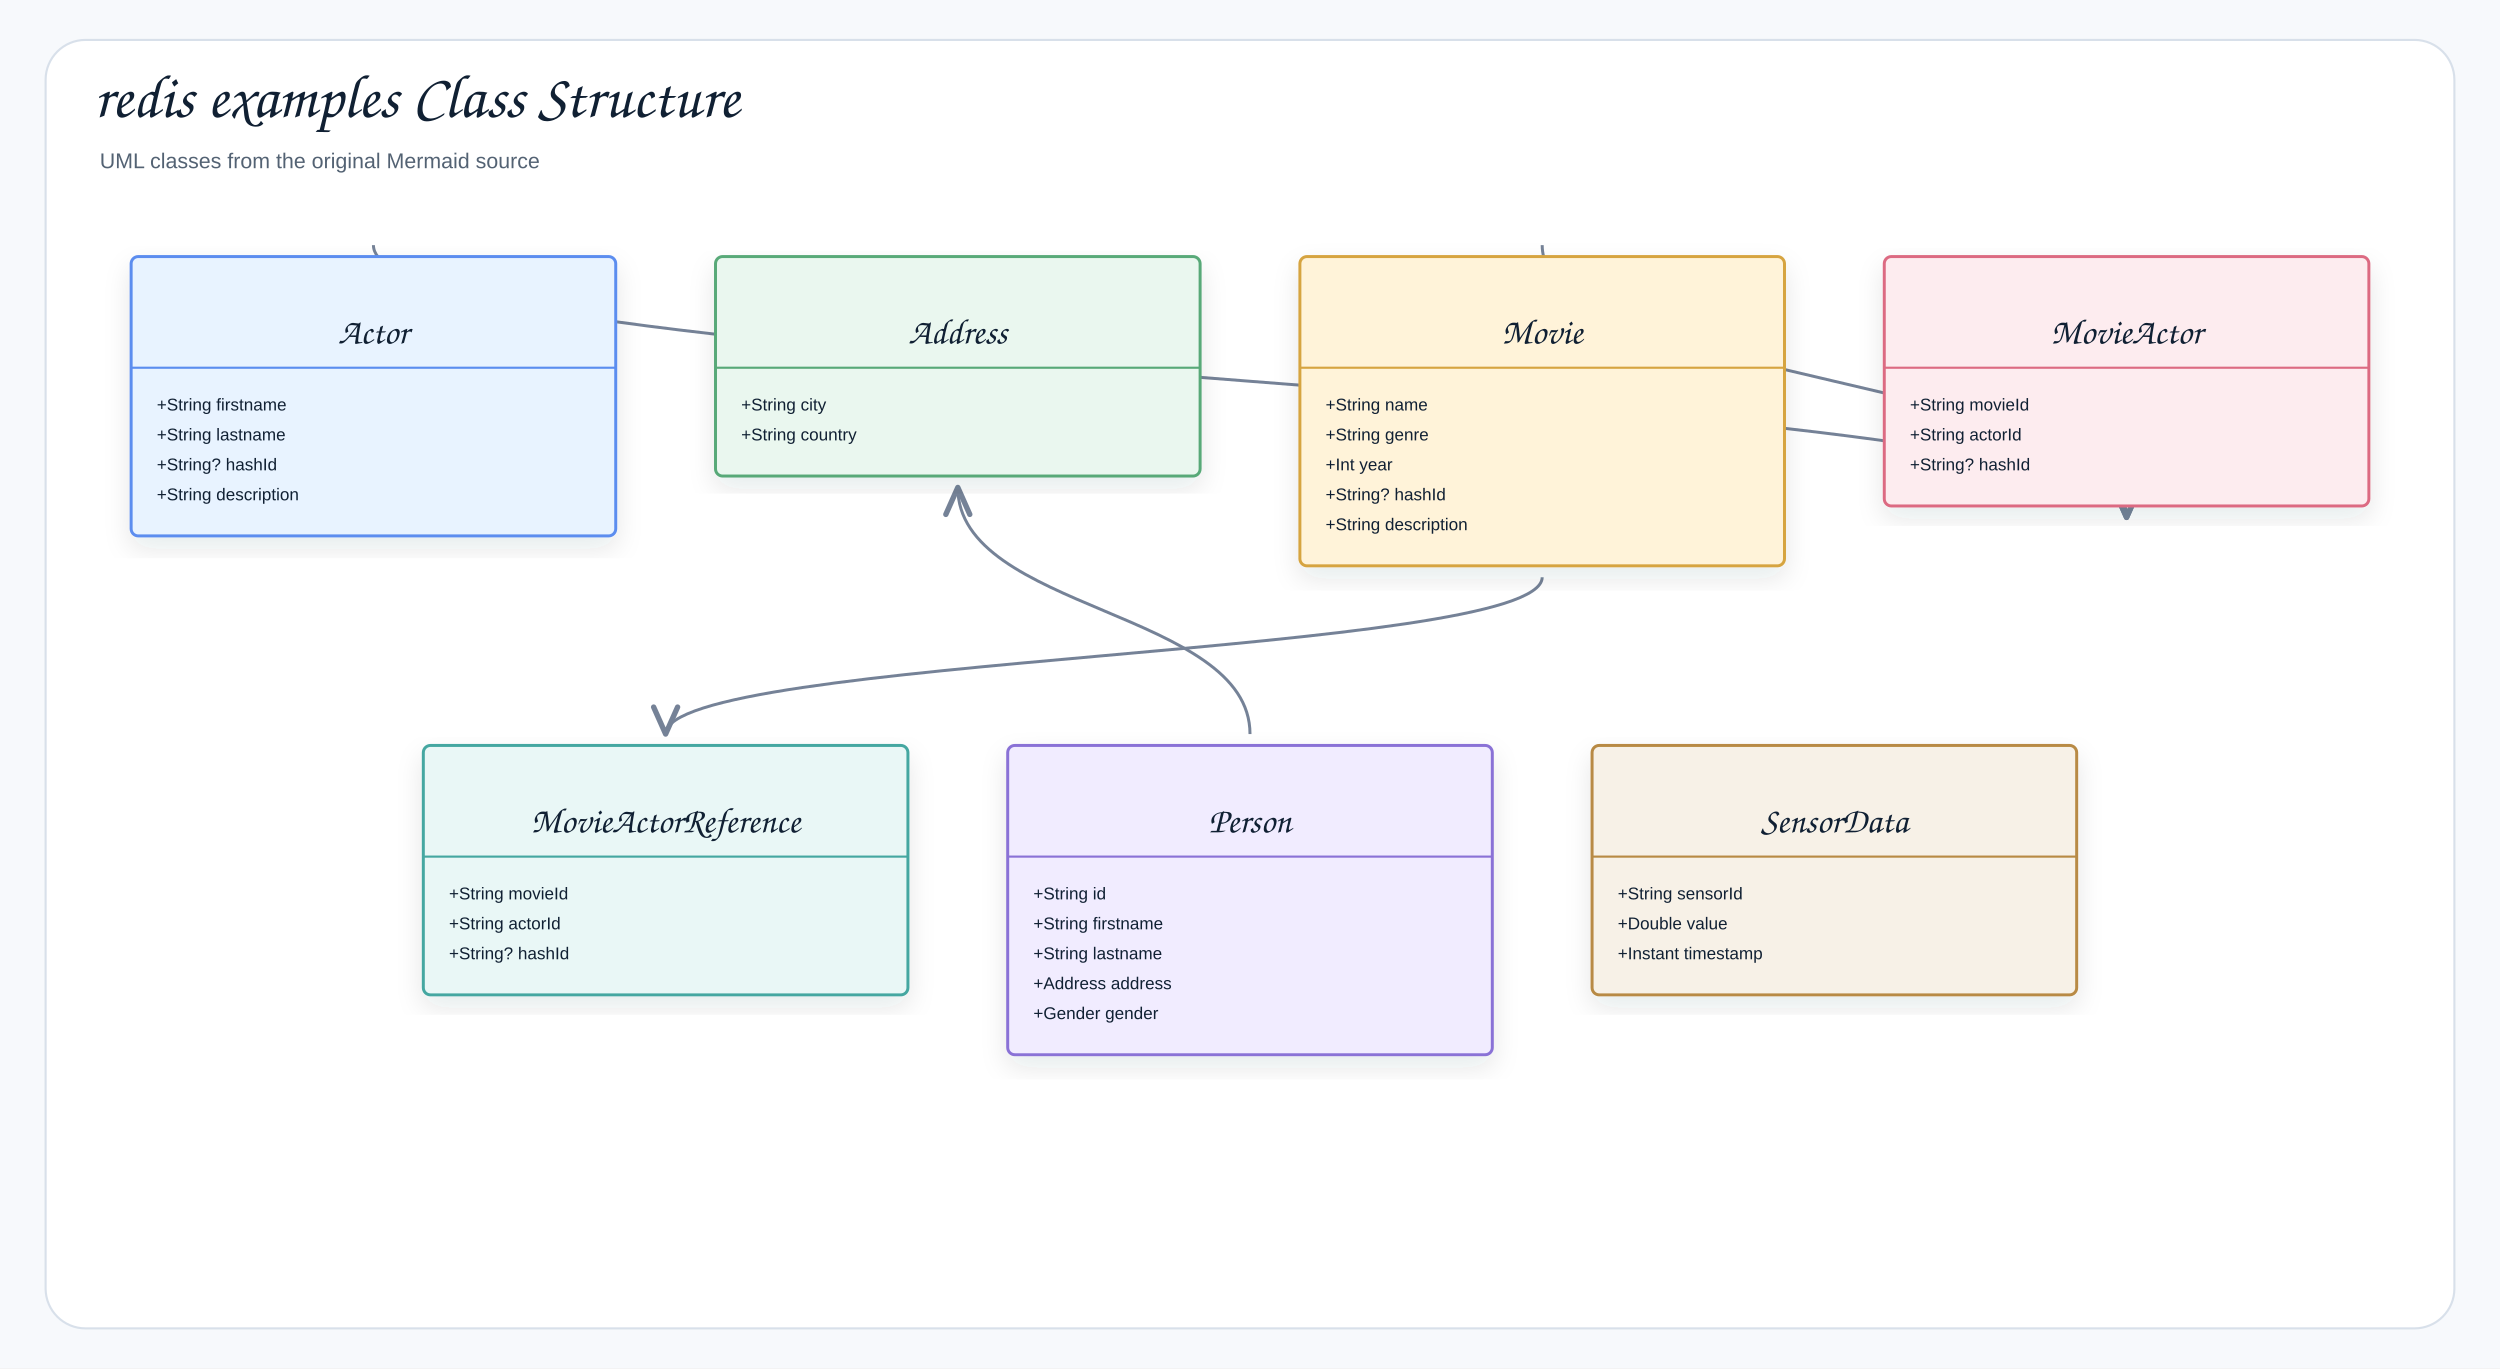
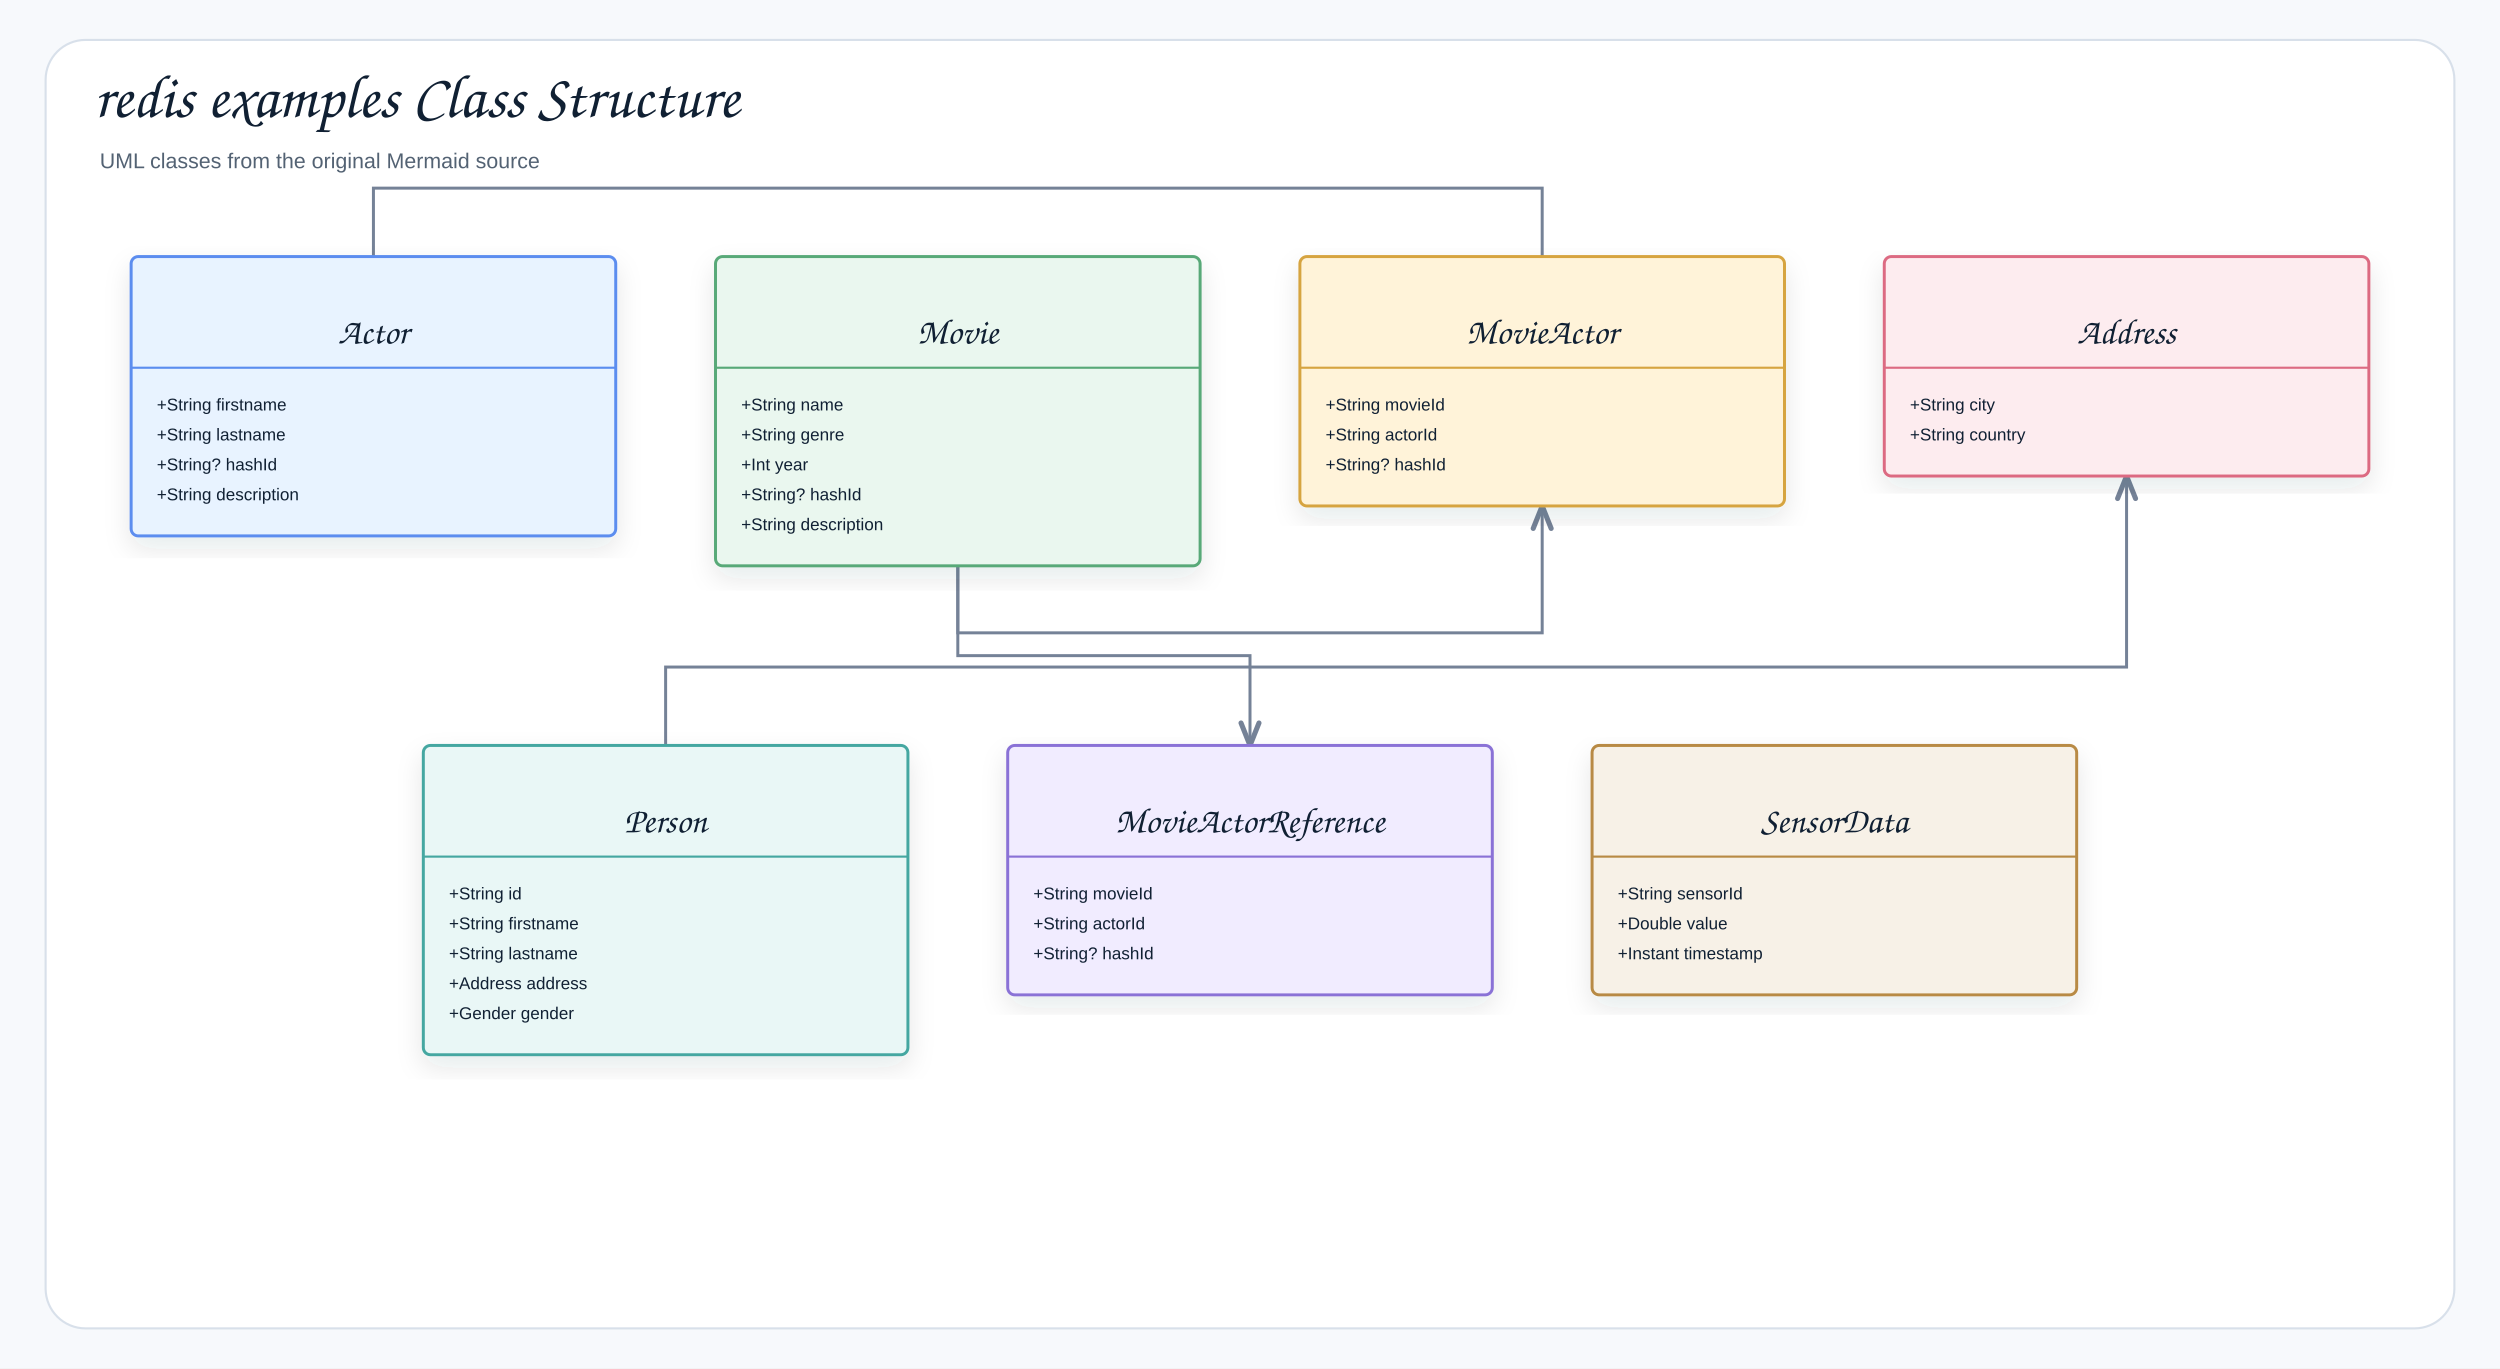
<svg xmlns="http://www.w3.org/2000/svg" width="1754" height="960" viewBox="0 0 1754 960" role="img" aria-label="redis examples Class Structure">
  <defs>
    <filter id="shadow" x="-8%" y="-8%" width="116%" height="116%">
      <feDropShadow dx="0" dy="8" stdDeviation="9" flood-color="#1f2937" flood-opacity="0.10" />
    </filter>
-     <marker id="openArrow" markerWidth="12" markerHeight="10" refX="10" refY="5" orient="auto" markerUnits="strokeWidth">
-       <path d="M 1 1 L 10 5 L 1 9" fill="none" stroke="#758297" stroke-width="1.8" stroke-linecap="round" stroke-linejoin="round" />
+     <marker id="openArrow" markerWidth="10" markerHeight="8" refX="8.5" refY="4" orient="auto" markerUnits="strokeWidth">
+       <path d="M 1 1 L 8.5 4 L 1 7" fill="none" stroke="#758297" stroke-width="1.7" stroke-linecap="round" stroke-linejoin="round" />
    </marker>
-     <marker id="inherit" markerWidth="14" markerHeight="12" refX="12" refY="6" orient="auto" markerUnits="strokeWidth">
-       <path d="M 0 1 L 12 6 L 0 11 Z" fill="#ffffff" stroke="#758297" stroke-width="1.8" />
+     <marker id="inherit" markerWidth="11" markerHeight="10" refX="9.5" refY="5" orient="auto" markerUnits="strokeWidth">
+       <path d="M 0.5 1 L 9.5 5 L 0.5 9 Z" fill="#ffffff" stroke="#758297" stroke-width="1.7" />
    </marker>
    <style>
    .canvas{fill:#f7f9fc}.frame{fill:#fff;stroke:#d8e0ea;stroke-width:1.5}
    .title{font-family:"Architects Daughter","Comic Sans MS","Comic Sans",cursive;font-size:43px;font-weight:400;fill:#102033}
    .subtitle{font-family:"Comic Sans MS","Comic Sans","Comic Neue",Arial,sans-serif;font-size:15px;font-weight:400;fill:#536273}
    .label{font-family:"Architects Daughter","Comic Sans MS","Comic Sans",cursive;font-size:25px;font-weight:400;fill:#102033}
    .smallLabel{font-family:"Architects Daughter","Comic Sans MS","Comic Sans",cursive;font-size:21px;font-weight:400;fill:#102033}
    .mono{font-family:"Comic Sans MS","Comic Sans","Comic Neue",Arial,sans-serif;font-size:12px;font-weight:400;fill:#102033}
    .small{font-family:"Comic Sans MS","Comic Sans","Comic Neue",Arial,sans-serif;font-size:12px;font-weight:400;fill:#536273}
    .strong{font-family:"Comic Sans MS","Comic Sans","Comic Neue",Arial,sans-serif;font-size:13px;font-weight:400;fill:#102033}
    .card{stroke-width:2.1;filter:url(#shadow)}.compartment{stroke-width:1.5;fill:none}
    .line{stroke:#758297;stroke-width:2.1;fill:none;marker-end:url(#openArrow)}
    .plainLine{stroke:#758297;stroke-width:2.1;fill:none}
    .dashed{stroke:#758297;stroke-width:2.1;stroke-dasharray:7 6;fill:none;marker-end:url(#openArrow)}
    .inheritLine{stroke:#758297;stroke-width:2.2;fill:none;marker-end:url(#inherit)}
    .implLine{stroke:#758297;stroke-width:2.2;stroke-dasharray:8 7;fill:none;marker-end:url(#inherit)}
  </style>
  </defs>
  <rect class="canvas" width="1754" height="960" />
  <rect class="frame" x="32" y="28" width="1690" height="904" rx="28" />
  <text class="title" x="66" y="82">redis examples Class Structure</text>
  <text class="subtitle" x="70" y="118">UML classes from the original Mermaid source</text>
-   <path class="line" d="M877 515 C877 428.5 672 428.5 672 342" />
-   <path class="line" d="M1082 405 C1082 460 467 460 467 515" />
-   <path class="line" d="M262 172 C262 267.5 1492 267.5 1492 363" />
-   <path class="line" d="M1082 172 C1082 267.5 1492 267.5 1492 363" />
+   <path class="line" d="M467 523 L467 468 L1492 468 L1492 334" />
+   <path class="line" d="M672 397 L672 460 L877 460 L877 523" />
+   <path class="line" d="M262 180 L262 132 L1082 132 L1082 355" />
+   <path class="line" d="M672 180 L672 444 L1082 444 L1082 355" />
  <g transform="translate(92,180)">
    <rect class="card" x="0" y="0" width="340" height="196" rx="5" fill="#E8F3FF" stroke="#5B8DEF" />
    <line class="compartment" x1="0" y1="78" x2="340" y2="78" stroke="#5B8DEF" />
    <text class="small" x="170" y="26" text-anchor="middle" />
    <text class="label" x="170" y="61" text-anchor="middle">Actor</text>
    <text class="mono" x="18" y="108">+String firstname</text>
    <text class="mono" x="18" y="129">+String lastname</text>
    <text class="mono" x="18" y="150">+String? hashId</text>
    <text class="mono" x="18" y="171">+String description</text>
  </g>
  <g transform="translate(502,180)">
-     <rect class="card" x="0" y="0" width="340" height="154" rx="5" fill="#EAF7EF" stroke="#58A978" />
+     <rect class="card" x="0" y="0" width="340" height="217" rx="5" fill="#EAF7EF" stroke="#58A978" />
    <line class="compartment" x1="0" y1="78" x2="340" y2="78" stroke="#58A978" />
-     <text class="small" x="170" y="26" text-anchor="middle" />
-     <text class="label" x="170" y="61" text-anchor="middle">Address</text>
-     <text class="mono" x="18" y="108">+String city</text>
-     <text class="mono" x="18" y="129">+String country</text>
-   </g>
-   <g transform="translate(912,180)">
-     <rect class="card" x="0" y="0" width="340" height="217" rx="5" fill="#FFF3D9" stroke="#D6A441" />
-     <line class="compartment" x1="0" y1="78" x2="340" y2="78" stroke="#D6A441" />
    <text class="small" x="170" y="26" text-anchor="middle" />
    <text class="label" x="170" y="61" text-anchor="middle">Movie</text>
    <text class="mono" x="18" y="108">+String name</text>
    <text class="mono" x="18" y="129">+String genre</text>
    <text class="mono" x="18" y="150">+Int year</text>
    <text class="mono" x="18" y="171">+String? hashId</text>
    <text class="mono" x="18" y="192">+String description</text>
  </g>
-   <g transform="translate(1322,180)">
-     <rect class="card" x="0" y="0" width="340" height="175" rx="5" fill="#FDECEF" stroke="#DC6B82" />
-     <line class="compartment" x1="0" y1="78" x2="340" y2="78" stroke="#DC6B82" />
+   <g transform="translate(912,180)">
+     <rect class="card" x="0" y="0" width="340" height="175" rx="5" fill="#FFF3D9" stroke="#D6A441" />
+     <line class="compartment" x1="0" y1="78" x2="340" y2="78" stroke="#D6A441" />
    <text class="small" x="170" y="26" text-anchor="middle" />
    <text class="label" x="170" y="61" text-anchor="middle">MovieActor</text>
    <text class="mono" x="18" y="108">+String movieId</text>
    <text class="mono" x="18" y="129">+String actorId</text>
    <text class="mono" x="18" y="150">+String? hashId</text>
  </g>
+   <g transform="translate(1322,180)">
+     <rect class="card" x="0" y="0" width="340" height="154" rx="5" fill="#FDECEF" stroke="#DC6B82" />
+     <line class="compartment" x1="0" y1="78" x2="340" y2="78" stroke="#DC6B82" />
+     <text class="small" x="170" y="26" text-anchor="middle" />
+     <text class="label" x="170" y="61" text-anchor="middle">Address</text>
+     <text class="mono" x="18" y="108">+String city</text>
+     <text class="mono" x="18" y="129">+String country</text>
+   </g>
  <g transform="translate(297,523)">
-     <rect class="card" x="0" y="0" width="340" height="175" rx="5" fill="#E9F7F6" stroke="#45A7A1" />
+     <rect class="card" x="0" y="0" width="340" height="217" rx="5" fill="#E9F7F6" stroke="#45A7A1" />
    <line class="compartment" x1="0" y1="78" x2="340" y2="78" stroke="#45A7A1" />
-     <text class="small" x="170" y="26" text-anchor="middle" />
-     <text class="label" x="170" y="61" text-anchor="middle">MovieActorReference</text>
-     <text class="mono" x="18" y="108">+String movieId</text>
-     <text class="mono" x="18" y="129">+String actorId</text>
-     <text class="mono" x="18" y="150">+String? hashId</text>
-   </g>
-   <g transform="translate(707,523)">
-     <rect class="card" x="0" y="0" width="340" height="217" rx="5" fill="#F1ECFF" stroke="#8A72D6" />
-     <line class="compartment" x1="0" y1="78" x2="340" y2="78" stroke="#8A72D6" />
    <text class="small" x="170" y="26" text-anchor="middle" />
    <text class="label" x="170" y="61" text-anchor="middle">Person</text>
    <text class="mono" x="18" y="108">+String id</text>
    <text class="mono" x="18" y="129">+String firstname</text>
    <text class="mono" x="18" y="150">+String lastname</text>
    <text class="mono" x="18" y="171">+Address address</text>
    <text class="mono" x="18" y="192">+Gender gender</text>
+   </g>
+   <g transform="translate(707,523)">
+     <rect class="card" x="0" y="0" width="340" height="175" rx="5" fill="#F1ECFF" stroke="#8A72D6" />
+     <line class="compartment" x1="0" y1="78" x2="340" y2="78" stroke="#8A72D6" />
+     <text class="small" x="170" y="26" text-anchor="middle" />
+     <text class="label" x="170" y="61" text-anchor="middle">MovieActorReference</text>
+     <text class="mono" x="18" y="108">+String movieId</text>
+     <text class="mono" x="18" y="129">+String actorId</text>
+     <text class="mono" x="18" y="150">+String? hashId</text>
  </g>
  <g transform="translate(1117,523)">
    <rect class="card" x="0" y="0" width="340" height="175" rx="5" fill="#F7F1E7" stroke="#B88A44" />
    <line class="compartment" x1="0" y1="78" x2="340" y2="78" stroke="#B88A44" />
    <text class="small" x="170" y="26" text-anchor="middle" />
    <text class="label" x="170" y="61" text-anchor="middle">SensorData</text>
    <text class="mono" x="18" y="108">+String sensorId</text>
    <text class="mono" x="18" y="129">+Double value</text>
    <text class="mono" x="18" y="150">+Instant timestamp</text>
  </g>
</svg>
